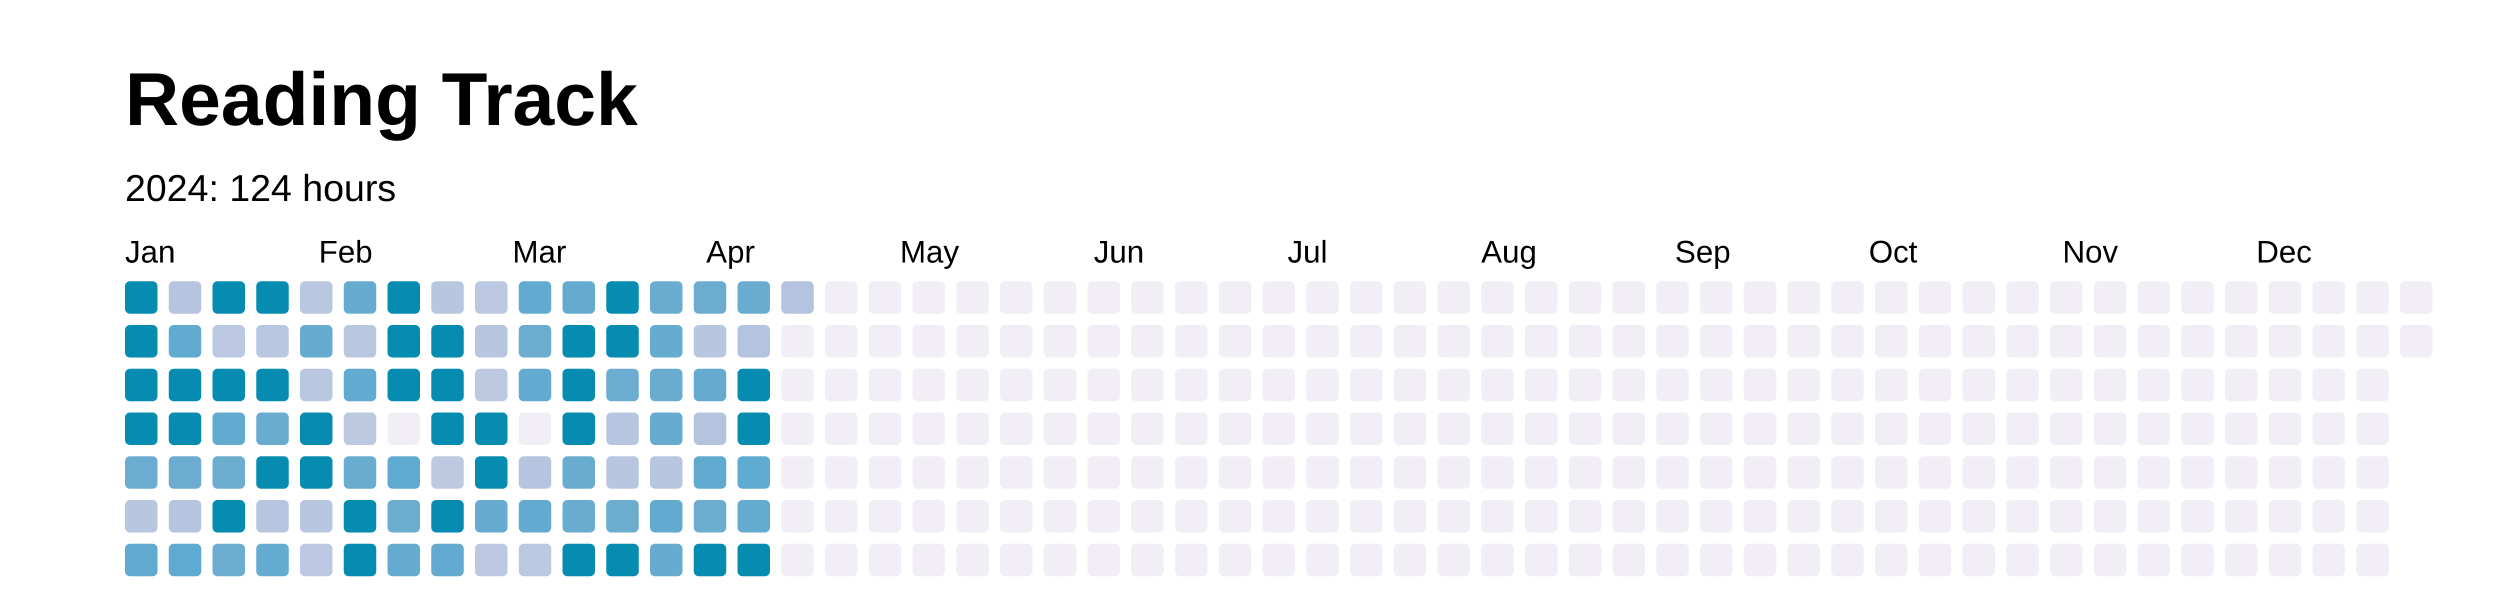
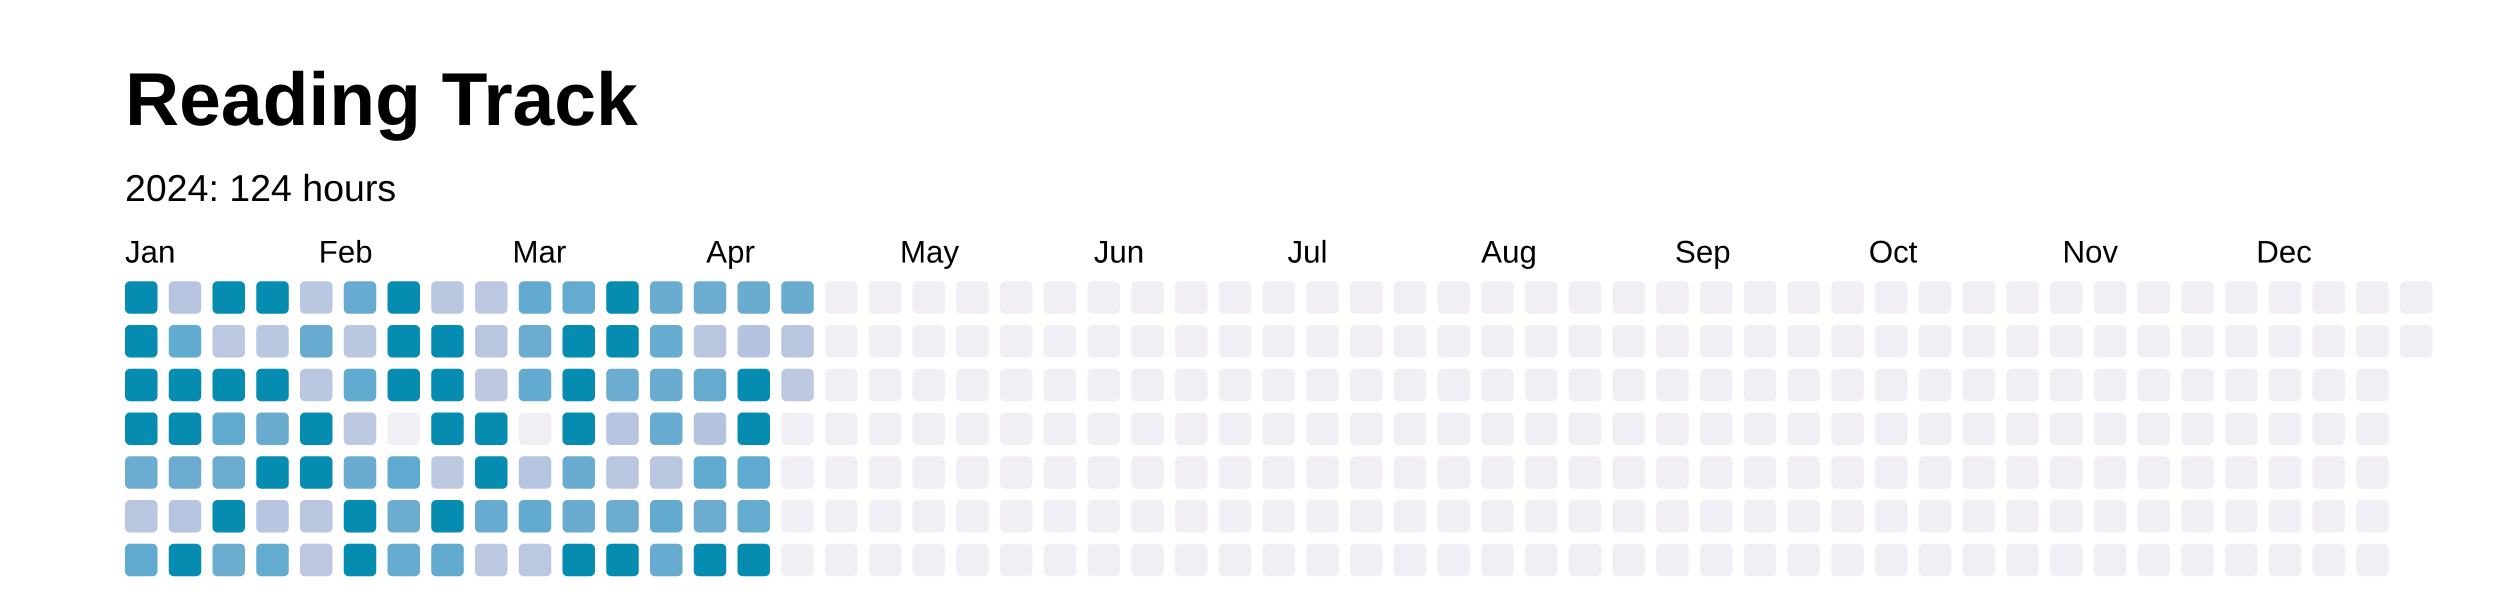
<svg xmlns="http://www.w3.org/2000/svg" baseProfile="full" height="48mm" version="1.1" viewBox="0,0,200,48" width="200mm">
  <defs />
  <rect fill="#FFFFFF" height="48" width="200" x="0" y="0" />
  <text fill="#000000" style="font-size:6px; font-family:Arial; font-weight:bold;" x="10" y="10">Reading Track</text>
  <text dominant-baseline="hanging" fill="#000000" style="font-size:3.0px; font-family:Arial;" x="10" y="14">2024: 124 hours</text>
  <text fill="#000000" style="font-size:2.5px; font-family:Arial" x="10.0" y="21.0">Jan</text>
  <text fill="#000000" style="font-size:2.5px; font-family:Arial" x="25.5" y="21.0">Feb</text>
  <text fill="#000000" style="font-size:2.5px; font-family:Arial" x="41.0" y="21.0">Mar</text>
  <text fill="#000000" style="font-size:2.5px; font-family:Arial" x="56.5" y="21.0">Apr</text>
  <text fill="#000000" style="font-size:2.5px; font-family:Arial" x="72.0" y="21.0">May</text>
  <text fill="#000000" style="font-size:2.5px; font-family:Arial" x="87.5" y="21.0">Jun</text>
  <text fill="#000000" style="font-size:2.5px; font-family:Arial" x="103.0" y="21.0">Jul</text>
  <text fill="#000000" style="font-size:2.5px; font-family:Arial" x="118.5" y="21.0">Aug</text>
  <text fill="#000000" style="font-size:2.5px; font-family:Arial" x="134.0" y="21.0">Sep</text>
  <text fill="#000000" style="font-size:2.5px; font-family:Arial" x="149.5" y="21.0">Oct</text>
  <text fill="#000000" style="font-size:2.5px; font-family:Arial" x="165.0" y="21.0">Nov</text>
  <text fill="#000000" style="font-size:2.5px; font-family:Arial" x="180.5" y="21.0">Dec</text>
  <rect fill="#058cb0" height="2.6" rx="0.4" ry="0.4" width="2.6" x="10.0" y="22.5" />
  <rect fill="#058cb0" height="2.6" rx="0.4" ry="0.4" width="2.6" x="10.0" y="26.0" />
  <rect fill="#058cb0" height="2.6" rx="0.4" ry="0.4" width="2.6" x="10.0" y="29.5" />
  <rect fill="#058cb0" height="2.6" rx="0.4" ry="0.4" width="2.6" x="10.0" y="33.0" />
  <rect fill="#6bacd0" height="2.6" rx="0.4" ry="0.4" width="2.6" x="10.0" y="36.5" />
  <rect fill="#b8c6e0" height="2.6" rx="0.4" ry="0.4" width="2.6" x="10.0" y="40.0" />
  <rect fill="#60aad0" height="2.6" rx="0.4" ry="0.4" width="2.6" x="10.0" y="43.5" />
  <rect fill="#b6c4df" height="2.6" rx="0.4" ry="0.4" width="2.6" x="13.5" y="22.5" />
  <rect fill="#61aad0" height="2.6" rx="0.4" ry="0.4" width="2.6" x="13.5" y="26.0" />
  <rect fill="#058cb0" height="2.6" rx="0.4" ry="0.4" width="2.6" x="13.5" y="29.5" />
  <rect fill="#058cb0" height="2.6" rx="0.4" ry="0.4" width="2.6" x="13.5" y="33.0" />
  <rect fill="#6bacd0" height="2.6" rx="0.4" ry="0.4" width="2.6" x="13.5" y="36.5" />
  <rect fill="#b6c5df" height="2.6" rx="0.4" ry="0.4" width="2.6" x="13.5" y="40.0" />
-   <rect fill="#5faad1" height="2.6" rx="0.4" ry="0.4" width="2.6" x="13.5" y="43.5" />
+   <rect fill="#058cb0" height="2.6" rx="0.4" ry="0.4" width="2.6" x="13.5" y="43.5" />
  <rect fill="#058cb0" height="2.6" rx="0.4" ry="0.4" width="2.6" x="17.0" y="22.5" />
  <rect fill="#bcc8e1" height="2.6" rx="0.4" ry="0.4" width="2.6" x="17.0" y="26.0" />
  <rect fill="#058cb0" height="2.6" rx="0.4" ry="0.4" width="2.6" x="17.0" y="29.5" />
  <rect fill="#61aad0" height="2.6" rx="0.4" ry="0.4" width="2.6" x="17.0" y="33.0" />
  <rect fill="#6caccf" height="2.6" rx="0.4" ry="0.4" width="2.6" x="17.0" y="36.5" />
  <rect fill="#058cb0" height="2.6" rx="0.4" ry="0.4" width="2.6" x="17.0" y="40.0" />
  <rect fill="#6baccf" height="2.6" rx="0.4" ry="0.4" width="2.6" x="17.0" y="43.5" />
  <rect fill="#058cb0" height="2.6" rx="0.4" ry="0.4" width="2.6" x="20.5" y="22.5" />
  <rect fill="#bac7e0" height="2.6" rx="0.4" ry="0.4" width="2.6" x="20.5" y="26.0" />
  <rect fill="#058cb0" height="2.6" rx="0.4" ry="0.4" width="2.6" x="20.5" y="29.5" />
  <rect fill="#6aacd0" height="2.6" rx="0.4" ry="0.4" width="2.6" x="20.5" y="33.0" />
  <rect fill="#058cb0" height="2.6" rx="0.4" ry="0.4" width="2.6" x="20.5" y="36.5" />
  <rect fill="#b7c5e0" height="2.6" rx="0.4" ry="0.4" width="2.6" x="20.5" y="40.0" />
  <rect fill="#64abd0" height="2.6" rx="0.4" ry="0.4" width="2.6" x="20.5" y="43.5" />
  <rect fill="#bac7e0" height="2.6" rx="0.4" ry="0.4" width="2.6" x="24.0" y="22.5" />
  <rect fill="#68abd0" height="2.6" rx="0.4" ry="0.4" width="2.6" x="24.0" y="26.0" />
  <rect fill="#bac7e0" height="2.6" rx="0.4" ry="0.4" width="2.6" x="24.0" y="29.5" />
  <rect fill="#058cb0" height="2.6" rx="0.4" ry="0.4" width="2.6" x="24.0" y="33.0" />
  <rect fill="#058cb0" height="2.6" rx="0.4" ry="0.4" width="2.6" x="24.0" y="36.5" />
  <rect fill="#b8c6e0" height="2.6" rx="0.4" ry="0.4" width="2.6" x="24.0" y="40.0" />
  <rect fill="#bcc8e1" height="2.6" rx="0.4" ry="0.4" width="2.6" x="24.0" y="43.5" />
  <rect fill="#67abd0" height="2.6" rx="0.4" ry="0.4" width="2.6" x="27.5" y="22.5" />
  <rect fill="#bac7e0" height="2.6" rx="0.4" ry="0.4" width="2.6" x="27.5" y="26.0" />
  <rect fill="#61aad0" height="2.6" rx="0.4" ry="0.4" width="2.6" x="27.5" y="29.5" />
  <rect fill="#bdc9e1" height="2.6" rx="0.4" ry="0.4" width="2.6" x="27.5" y="33.0" />
  <rect fill="#69acd0" height="2.6" rx="0.4" ry="0.4" width="2.6" x="27.5" y="36.5" />
  <rect fill="#058cb0" height="2.6" rx="0.4" ry="0.4" width="2.6" x="27.5" y="40.0" />
  <rect fill="#058cb0" height="2.6" rx="0.4" ry="0.4" width="2.6" x="27.5" y="43.5" />
  <rect fill="#058cb0" height="2.6" rx="0.4" ry="0.4" width="2.6" x="31.0" y="22.5" />
  <rect fill="#058cb0" height="2.6" rx="0.4" ry="0.4" width="2.6" x="31.0" y="26.0" />
  <rect fill="#058cb0" height="2.6" rx="0.4" ry="0.4" width="2.6" x="31.0" y="29.5" />
  <rect fill="#f1eef6" height="2.6" rx="0.4" ry="0.4" width="2.6" x="31.0" y="33.0" />
  <rect fill="#5faad0" height="2.6" rx="0.4" ry="0.4" width="2.6" x="31.0" y="36.5" />
  <rect fill="#6baccf" height="2.6" rx="0.4" ry="0.4" width="2.6" x="31.0" y="40.0" />
  <rect fill="#66abd0" height="2.6" rx="0.4" ry="0.4" width="2.6" x="31.0" y="43.5" />
  <rect fill="#b9c6e0" height="2.6" rx="0.4" ry="0.4" width="2.6" x="34.5" y="22.5" />
  <rect fill="#058cb0" height="2.6" rx="0.4" ry="0.4" width="2.6" x="34.5" y="26.0" />
  <rect fill="#058cb0" height="2.6" rx="0.4" ry="0.4" width="2.6" x="34.5" y="29.5" />
  <rect fill="#058cb0" height="2.6" rx="0.4" ry="0.4" width="2.6" x="34.5" y="33.0" />
  <rect fill="#bcc9e1" height="2.6" rx="0.4" ry="0.4" width="2.6" x="34.5" y="36.5" />
  <rect fill="#058cb0" height="2.6" rx="0.4" ry="0.4" width="2.6" x="34.5" y="40.0" />
  <rect fill="#63aad0" height="2.6" rx="0.4" ry="0.4" width="2.6" x="34.5" y="43.5" />
  <rect fill="#bcc8e1" height="2.6" rx="0.4" ry="0.4" width="2.6" x="38.0" y="22.5" />
  <rect fill="#b9c6e0" height="2.6" rx="0.4" ry="0.4" width="2.6" x="38.0" y="26.0" />
  <rect fill="#bcc9e1" height="2.6" rx="0.4" ry="0.4" width="2.6" x="38.0" y="29.5" />
  <rect fill="#058cb0" height="2.6" rx="0.4" ry="0.4" width="2.6" x="38.0" y="33.0" />
  <rect fill="#058cb0" height="2.6" rx="0.4" ry="0.4" width="2.6" x="38.0" y="36.5" />
  <rect fill="#68abd0" height="2.6" rx="0.4" ry="0.4" width="2.6" x="38.0" y="40.0" />
  <rect fill="#bcc8e1" height="2.6" rx="0.4" ry="0.4" width="2.6" x="38.0" y="43.5" />
  <rect fill="#62aad0" height="2.6" rx="0.4" ry="0.4" width="2.6" x="41.5" y="22.5" />
  <rect fill="#6baccf" height="2.6" rx="0.4" ry="0.4" width="2.6" x="41.5" y="26.0" />
  <rect fill="#62aad0" height="2.6" rx="0.4" ry="0.4" width="2.6" x="41.5" y="29.5" />
  <rect fill="#f1eef6" height="2.6" rx="0.4" ry="0.4" width="2.6" x="41.5" y="33.0" />
  <rect fill="#b6c5df" height="2.6" rx="0.4" ry="0.4" width="2.6" x="41.5" y="36.5" />
  <rect fill="#62aad0" height="2.6" rx="0.4" ry="0.4" width="2.6" x="41.5" y="40.0" />
  <rect fill="#bbc8e1" height="2.6" rx="0.4" ry="0.4" width="2.6" x="41.5" y="43.5" />
  <rect fill="#65abd0" height="2.6" rx="0.4" ry="0.4" width="2.6" x="45.0" y="22.5" />
  <rect fill="#058cb0" height="2.6" rx="0.4" ry="0.4" width="2.6" x="45.0" y="26.0" />
  <rect fill="#058cb0" height="2.6" rx="0.4" ry="0.4" width="2.6" x="45.0" y="29.5" />
  <rect fill="#058cb0" height="2.6" rx="0.4" ry="0.4" width="2.6" x="45.0" y="33.0" />
  <rect fill="#6aacd0" height="2.6" rx="0.4" ry="0.4" width="2.6" x="45.0" y="36.5" />
  <rect fill="#6aacd0" height="2.6" rx="0.4" ry="0.4" width="2.6" x="45.0" y="40.0" />
  <rect fill="#058cb0" height="2.6" rx="0.4" ry="0.4" width="2.6" x="45.0" y="43.5" />
  <rect fill="#058cb0" height="2.6" rx="0.4" ry="0.4" width="2.6" x="48.5" y="22.5" />
  <rect fill="#058cb0" height="2.6" rx="0.4" ry="0.4" width="2.6" x="48.5" y="26.0" />
  <rect fill="#6bacd0" height="2.6" rx="0.4" ry="0.4" width="2.6" x="48.5" y="29.5" />
  <rect fill="#b7c5e0" height="2.6" rx="0.4" ry="0.4" width="2.6" x="48.5" y="33.0" />
  <rect fill="#b8c6e0" height="2.6" rx="0.4" ry="0.4" width="2.6" x="48.5" y="36.5" />
  <rect fill="#6baccf" height="2.6" rx="0.4" ry="0.4" width="2.6" x="48.5" y="40.0" />
  <rect fill="#058cb0" height="2.6" rx="0.4" ry="0.4" width="2.6" x="48.5" y="43.5" />
  <rect fill="#6aacd0" height="2.6" rx="0.4" ry="0.4" width="2.6" x="52.0" y="22.5" />
  <rect fill="#66abd0" height="2.6" rx="0.4" ry="0.4" width="2.6" x="52.0" y="26.0" />
  <rect fill="#6aacd0" height="2.6" rx="0.4" ry="0.4" width="2.6" x="52.0" y="29.5" />
  <rect fill="#68abd0" height="2.6" rx="0.4" ry="0.4" width="2.6" x="52.0" y="33.0" />
  <rect fill="#b9c6e0" height="2.6" rx="0.4" ry="0.4" width="2.6" x="52.0" y="36.5" />
  <rect fill="#63aad0" height="2.6" rx="0.4" ry="0.4" width="2.6" x="52.0" y="40.0" />
  <rect fill="#67abd0" height="2.6" rx="0.4" ry="0.4" width="2.6" x="52.0" y="43.5" />
  <rect fill="#6baccf" height="2.6" rx="0.4" ry="0.4" width="2.6" x="55.5" y="22.5" />
  <rect fill="#b9c6e0" height="2.6" rx="0.4" ry="0.4" width="2.6" x="55.5" y="26.0" />
  <rect fill="#65abd0" height="2.6" rx="0.4" ry="0.4" width="2.6" x="55.5" y="29.5" />
  <rect fill="#b4c4df" height="2.6" rx="0.4" ry="0.4" width="2.6" x="55.5" y="33.0" />
  <rect fill="#60aad0" height="2.6" rx="0.4" ry="0.4" width="2.6" x="55.5" y="36.5" />
  <rect fill="#6baccf" height="2.6" rx="0.4" ry="0.4" width="2.6" x="55.5" y="40.0" />
  <rect fill="#058cb0" height="2.6" rx="0.4" ry="0.4" width="2.6" x="55.5" y="43.5" />
  <rect fill="#6aacd0" height="2.6" rx="0.4" ry="0.4" width="2.6" x="59.0" y="22.5" />
  <rect fill="#b4c3df" height="2.6" rx="0.4" ry="0.4" width="2.6" x="59.0" y="26.0" />
  <rect fill="#058cb0" height="2.6" rx="0.4" ry="0.4" width="2.6" x="59.0" y="29.5" />
  <rect fill="#058cb0" height="2.6" rx="0.4" ry="0.4" width="2.6" x="59.0" y="33.0" />
  <rect fill="#5faad0" height="2.6" rx="0.4" ry="0.4" width="2.6" x="59.0" y="36.5" />
  <rect fill="#64abd0" height="2.6" rx="0.4" ry="0.4" width="2.6" x="59.0" y="40.0" />
  <rect fill="#058cb0" height="2.6" rx="0.4" ry="0.4" width="2.6" x="59.0" y="43.5" />
-   <rect fill="#b4c3df" height="2.6" rx="0.4" ry="0.4" width="2.6" x="62.5" y="22.5" />
-   <rect fill="#f1eef6" height="2.6" rx="0.4" ry="0.4" width="2.6" x="62.5" y="26.0" />
-   <rect fill="#f1eef6" height="2.6" rx="0.4" ry="0.4" width="2.6" x="62.5" y="29.5" />
+   <rect fill="#6aacd0" height="2.6" rx="0.4" ry="0.4" width="2.6" x="62.5" y="22.5" />
+   <rect fill="#b9c6e0" height="2.6" rx="0.4" ry="0.4" width="2.6" x="62.5" y="26.0" />
+   <rect fill="#bdc9e1" height="2.6" rx="0.4" ry="0.4" width="2.6" x="62.5" y="29.5" />
  <rect fill="#f1eef6" height="2.6" rx="0.4" ry="0.4" width="2.6" x="62.5" y="33.0" />
  <rect fill="#f1eef6" height="2.6" rx="0.4" ry="0.4" width="2.6" x="62.5" y="36.5" />
  <rect fill="#f1eef6" height="2.6" rx="0.4" ry="0.4" width="2.6" x="62.5" y="40.0" />
  <rect fill="#f1eef6" height="2.6" rx="0.4" ry="0.4" width="2.6" x="62.5" y="43.5" />
  <rect fill="#f1eef6" height="2.6" rx="0.4" ry="0.4" width="2.6" x="66.0" y="22.5" />
  <rect fill="#f1eef6" height="2.6" rx="0.4" ry="0.4" width="2.6" x="66.0" y="26.0" />
  <rect fill="#f1eef6" height="2.6" rx="0.4" ry="0.4" width="2.6" x="66.0" y="29.5" />
  <rect fill="#f1eef6" height="2.6" rx="0.4" ry="0.4" width="2.6" x="66.0" y="33.0" />
  <rect fill="#f1eef6" height="2.6" rx="0.4" ry="0.4" width="2.6" x="66.0" y="36.5" />
  <rect fill="#f1eef6" height="2.6" rx="0.4" ry="0.4" width="2.6" x="66.0" y="40.0" />
  <rect fill="#f1eef6" height="2.6" rx="0.4" ry="0.4" width="2.6" x="66.0" y="43.5" />
  <rect fill="#f1eef6" height="2.6" rx="0.4" ry="0.4" width="2.6" x="69.5" y="22.5" />
  <rect fill="#f1eef6" height="2.6" rx="0.4" ry="0.4" width="2.6" x="69.5" y="26.0" />
  <rect fill="#f1eef6" height="2.6" rx="0.4" ry="0.4" width="2.6" x="69.5" y="29.5" />
  <rect fill="#f1eef6" height="2.6" rx="0.4" ry="0.4" width="2.6" x="69.5" y="33.0" />
  <rect fill="#f1eef6" height="2.6" rx="0.4" ry="0.4" width="2.6" x="69.5" y="36.5" />
  <rect fill="#f1eef6" height="2.6" rx="0.4" ry="0.4" width="2.6" x="69.5" y="40.0" />
  <rect fill="#f1eef6" height="2.6" rx="0.4" ry="0.4" width="2.6" x="69.5" y="43.5" />
  <rect fill="#f1eef6" height="2.6" rx="0.4" ry="0.4" width="2.6" x="73.0" y="22.5" />
  <rect fill="#f1eef6" height="2.6" rx="0.4" ry="0.4" width="2.6" x="73.0" y="26.0" />
  <rect fill="#f1eef6" height="2.6" rx="0.4" ry="0.4" width="2.6" x="73.0" y="29.5" />
  <rect fill="#f1eef6" height="2.6" rx="0.4" ry="0.4" width="2.6" x="73.0" y="33.0" />
  <rect fill="#f1eef6" height="2.6" rx="0.4" ry="0.4" width="2.6" x="73.0" y="36.5" />
  <rect fill="#f1eef6" height="2.6" rx="0.4" ry="0.4" width="2.6" x="73.0" y="40.0" />
  <rect fill="#f1eef6" height="2.6" rx="0.4" ry="0.4" width="2.6" x="73.0" y="43.5" />
  <rect fill="#f1eef6" height="2.6" rx="0.4" ry="0.4" width="2.6" x="76.5" y="22.5" />
  <rect fill="#f1eef6" height="2.6" rx="0.4" ry="0.4" width="2.6" x="76.5" y="26.0" />
  <rect fill="#f1eef6" height="2.6" rx="0.4" ry="0.4" width="2.6" x="76.5" y="29.5" />
  <rect fill="#f1eef6" height="2.6" rx="0.4" ry="0.4" width="2.6" x="76.5" y="33.0" />
  <rect fill="#f1eef6" height="2.6" rx="0.4" ry="0.4" width="2.6" x="76.5" y="36.5" />
  <rect fill="#f1eef6" height="2.6" rx="0.4" ry="0.4" width="2.6" x="76.5" y="40.0" />
  <rect fill="#f1eef6" height="2.6" rx="0.4" ry="0.4" width="2.6" x="76.5" y="43.5" />
  <rect fill="#f1eef6" height="2.6" rx="0.4" ry="0.4" width="2.6" x="80.0" y="22.5" />
  <rect fill="#f1eef6" height="2.6" rx="0.4" ry="0.4" width="2.6" x="80.0" y="26.0" />
  <rect fill="#f1eef6" height="2.6" rx="0.4" ry="0.4" width="2.6" x="80.0" y="29.5" />
  <rect fill="#f1eef6" height="2.6" rx="0.4" ry="0.4" width="2.6" x="80.0" y="33.0" />
  <rect fill="#f1eef6" height="2.6" rx="0.4" ry="0.4" width="2.6" x="80.0" y="36.5" />
  <rect fill="#f1eef6" height="2.6" rx="0.4" ry="0.4" width="2.6" x="80.0" y="40.0" />
  <rect fill="#f1eef6" height="2.6" rx="0.4" ry="0.4" width="2.6" x="80.0" y="43.5" />
  <rect fill="#f1eef6" height="2.6" rx="0.4" ry="0.4" width="2.6" x="83.5" y="22.5" />
  <rect fill="#f1eef6" height="2.6" rx="0.4" ry="0.4" width="2.6" x="83.5" y="26.0" />
  <rect fill="#f1eef6" height="2.6" rx="0.4" ry="0.4" width="2.6" x="83.5" y="29.5" />
  <rect fill="#f1eef6" height="2.6" rx="0.4" ry="0.4" width="2.6" x="83.5" y="33.0" />
  <rect fill="#f1eef6" height="2.6" rx="0.4" ry="0.4" width="2.6" x="83.5" y="36.5" />
  <rect fill="#f1eef6" height="2.6" rx="0.4" ry="0.4" width="2.6" x="83.5" y="40.0" />
  <rect fill="#f1eef6" height="2.6" rx="0.4" ry="0.4" width="2.6" x="83.5" y="43.5" />
  <rect fill="#f1eef6" height="2.6" rx="0.4" ry="0.4" width="2.6" x="87.0" y="22.5" />
  <rect fill="#f1eef6" height="2.6" rx="0.4" ry="0.4" width="2.6" x="87.0" y="26.0" />
  <rect fill="#f1eef6" height="2.6" rx="0.4" ry="0.4" width="2.6" x="87.0" y="29.5" />
  <rect fill="#f1eef6" height="2.6" rx="0.4" ry="0.4" width="2.6" x="87.0" y="33.0" />
  <rect fill="#f1eef6" height="2.6" rx="0.4" ry="0.4" width="2.6" x="87.0" y="36.5" />
  <rect fill="#f1eef6" height="2.6" rx="0.4" ry="0.4" width="2.6" x="87.0" y="40.0" />
  <rect fill="#f1eef6" height="2.6" rx="0.4" ry="0.4" width="2.6" x="87.0" y="43.5" />
  <rect fill="#f1eef6" height="2.6" rx="0.4" ry="0.4" width="2.6" x="90.5" y="22.5" />
  <rect fill="#f1eef6" height="2.6" rx="0.4" ry="0.4" width="2.6" x="90.5" y="26.0" />
  <rect fill="#f1eef6" height="2.6" rx="0.4" ry="0.4" width="2.6" x="90.5" y="29.5" />
  <rect fill="#f1eef6" height="2.6" rx="0.4" ry="0.4" width="2.6" x="90.5" y="33.0" />
  <rect fill="#f1eef6" height="2.6" rx="0.4" ry="0.4" width="2.6" x="90.5" y="36.5" />
  <rect fill="#f1eef6" height="2.6" rx="0.4" ry="0.4" width="2.6" x="90.5" y="40.0" />
  <rect fill="#f1eef6" height="2.6" rx="0.4" ry="0.4" width="2.6" x="90.5" y="43.5" />
  <rect fill="#f1eef6" height="2.6" rx="0.4" ry="0.4" width="2.6" x="94.0" y="22.5" />
  <rect fill="#f1eef6" height="2.6" rx="0.4" ry="0.4" width="2.6" x="94.0" y="26.0" />
  <rect fill="#f1eef6" height="2.6" rx="0.4" ry="0.4" width="2.6" x="94.0" y="29.5" />
  <rect fill="#f1eef6" height="2.6" rx="0.4" ry="0.4" width="2.6" x="94.0" y="33.0" />
  <rect fill="#f1eef6" height="2.6" rx="0.4" ry="0.4" width="2.6" x="94.0" y="36.5" />
  <rect fill="#f1eef6" height="2.6" rx="0.4" ry="0.4" width="2.6" x="94.0" y="40.0" />
  <rect fill="#f1eef6" height="2.6" rx="0.4" ry="0.4" width="2.6" x="94.0" y="43.5" />
  <rect fill="#f1eef6" height="2.6" rx="0.4" ry="0.4" width="2.6" x="97.5" y="22.5" />
  <rect fill="#f1eef6" height="2.6" rx="0.4" ry="0.4" width="2.6" x="97.5" y="26.0" />
  <rect fill="#f1eef6" height="2.6" rx="0.4" ry="0.4" width="2.6" x="97.5" y="29.5" />
  <rect fill="#f1eef6" height="2.6" rx="0.4" ry="0.4" width="2.6" x="97.5" y="33.0" />
  <rect fill="#f1eef6" height="2.6" rx="0.4" ry="0.4" width="2.6" x="97.5" y="36.5" />
  <rect fill="#f1eef6" height="2.6" rx="0.4" ry="0.4" width="2.6" x="97.5" y="40.0" />
  <rect fill="#f1eef6" height="2.6" rx="0.4" ry="0.4" width="2.6" x="97.5" y="43.5" />
  <rect fill="#f1eef6" height="2.6" rx="0.4" ry="0.4" width="2.6" x="101.0" y="22.5" />
  <rect fill="#f1eef6" height="2.6" rx="0.4" ry="0.4" width="2.6" x="101.0" y="26.0" />
  <rect fill="#f1eef6" height="2.6" rx="0.4" ry="0.4" width="2.6" x="101.0" y="29.5" />
  <rect fill="#f1eef6" height="2.6" rx="0.4" ry="0.4" width="2.6" x="101.0" y="33.0" />
  <rect fill="#f1eef6" height="2.6" rx="0.4" ry="0.4" width="2.6" x="101.0" y="36.5" />
  <rect fill="#f1eef6" height="2.6" rx="0.4" ry="0.4" width="2.6" x="101.0" y="40.0" />
  <rect fill="#f1eef6" height="2.6" rx="0.4" ry="0.4" width="2.6" x="101.0" y="43.5" />
  <rect fill="#f1eef6" height="2.6" rx="0.4" ry="0.4" width="2.6" x="104.5" y="22.5" />
  <rect fill="#f1eef6" height="2.6" rx="0.4" ry="0.4" width="2.6" x="104.5" y="26.0" />
  <rect fill="#f1eef6" height="2.6" rx="0.4" ry="0.4" width="2.6" x="104.5" y="29.5" />
  <rect fill="#f1eef6" height="2.6" rx="0.4" ry="0.4" width="2.6" x="104.5" y="33.0" />
  <rect fill="#f1eef6" height="2.6" rx="0.4" ry="0.4" width="2.6" x="104.5" y="36.5" />
  <rect fill="#f1eef6" height="2.6" rx="0.4" ry="0.4" width="2.6" x="104.5" y="40.0" />
  <rect fill="#f1eef6" height="2.6" rx="0.4" ry="0.4" width="2.6" x="104.5" y="43.5" />
  <rect fill="#f1eef6" height="2.6" rx="0.4" ry="0.4" width="2.6" x="108.0" y="22.5" />
  <rect fill="#f1eef6" height="2.6" rx="0.4" ry="0.4" width="2.6" x="108.0" y="26.0" />
  <rect fill="#f1eef6" height="2.6" rx="0.4" ry="0.4" width="2.6" x="108.0" y="29.5" />
  <rect fill="#f1eef6" height="2.6" rx="0.4" ry="0.4" width="2.6" x="108.0" y="33.0" />
  <rect fill="#f1eef6" height="2.6" rx="0.4" ry="0.4" width="2.6" x="108.0" y="36.5" />
  <rect fill="#f1eef6" height="2.6" rx="0.4" ry="0.4" width="2.6" x="108.0" y="40.0" />
  <rect fill="#f1eef6" height="2.6" rx="0.4" ry="0.4" width="2.6" x="108.0" y="43.5" />
  <rect fill="#f1eef6" height="2.6" rx="0.4" ry="0.4" width="2.6" x="111.5" y="22.5" />
  <rect fill="#f1eef6" height="2.6" rx="0.4" ry="0.4" width="2.6" x="111.5" y="26.0" />
  <rect fill="#f1eef6" height="2.6" rx="0.4" ry="0.4" width="2.6" x="111.5" y="29.5" />
  <rect fill="#f1eef6" height="2.6" rx="0.4" ry="0.4" width="2.6" x="111.5" y="33.0" />
  <rect fill="#f1eef6" height="2.6" rx="0.4" ry="0.4" width="2.6" x="111.5" y="36.5" />
  <rect fill="#f1eef6" height="2.6" rx="0.4" ry="0.4" width="2.6" x="111.5" y="40.0" />
  <rect fill="#f1eef6" height="2.6" rx="0.4" ry="0.4" width="2.6" x="111.5" y="43.5" />
  <rect fill="#f1eef6" height="2.6" rx="0.4" ry="0.4" width="2.6" x="115.0" y="22.5" />
  <rect fill="#f1eef6" height="2.6" rx="0.4" ry="0.4" width="2.6" x="115.0" y="26.0" />
  <rect fill="#f1eef6" height="2.6" rx="0.4" ry="0.4" width="2.6" x="115.0" y="29.5" />
  <rect fill="#f1eef6" height="2.6" rx="0.4" ry="0.4" width="2.6" x="115.0" y="33.0" />
  <rect fill="#f1eef6" height="2.6" rx="0.4" ry="0.4" width="2.6" x="115.0" y="36.5" />
  <rect fill="#f1eef6" height="2.6" rx="0.4" ry="0.4" width="2.6" x="115.0" y="40.0" />
  <rect fill="#f1eef6" height="2.6" rx="0.4" ry="0.4" width="2.6" x="115.0" y="43.5" />
  <rect fill="#f1eef6" height="2.6" rx="0.4" ry="0.4" width="2.6" x="118.5" y="22.5" />
  <rect fill="#f1eef6" height="2.6" rx="0.4" ry="0.4" width="2.6" x="118.5" y="26.0" />
  <rect fill="#f1eef6" height="2.6" rx="0.4" ry="0.4" width="2.6" x="118.5" y="29.5" />
  <rect fill="#f1eef6" height="2.6" rx="0.4" ry="0.4" width="2.6" x="118.5" y="33.0" />
  <rect fill="#f1eef6" height="2.6" rx="0.4" ry="0.4" width="2.6" x="118.5" y="36.5" />
  <rect fill="#f1eef6" height="2.6" rx="0.4" ry="0.4" width="2.6" x="118.5" y="40.0" />
  <rect fill="#f1eef6" height="2.6" rx="0.4" ry="0.4" width="2.6" x="118.5" y="43.5" />
  <rect fill="#f1eef6" height="2.6" rx="0.4" ry="0.4" width="2.6" x="122.0" y="22.5" />
  <rect fill="#f1eef6" height="2.6" rx="0.4" ry="0.4" width="2.6" x="122.0" y="26.0" />
  <rect fill="#f1eef6" height="2.6" rx="0.4" ry="0.4" width="2.6" x="122.0" y="29.5" />
  <rect fill="#f1eef6" height="2.6" rx="0.4" ry="0.4" width="2.6" x="122.0" y="33.0" />
  <rect fill="#f1eef6" height="2.6" rx="0.4" ry="0.4" width="2.6" x="122.0" y="36.5" />
  <rect fill="#f1eef6" height="2.6" rx="0.4" ry="0.4" width="2.6" x="122.0" y="40.0" />
  <rect fill="#f1eef6" height="2.6" rx="0.4" ry="0.4" width="2.6" x="122.0" y="43.5" />
  <rect fill="#f1eef6" height="2.6" rx="0.4" ry="0.4" width="2.6" x="125.5" y="22.5" />
  <rect fill="#f1eef6" height="2.6" rx="0.4" ry="0.4" width="2.6" x="125.5" y="26.0" />
  <rect fill="#f1eef6" height="2.6" rx="0.4" ry="0.4" width="2.6" x="125.5" y="29.5" />
  <rect fill="#f1eef6" height="2.6" rx="0.4" ry="0.4" width="2.6" x="125.5" y="33.0" />
  <rect fill="#f1eef6" height="2.6" rx="0.4" ry="0.4" width="2.6" x="125.5" y="36.5" />
  <rect fill="#f1eef6" height="2.6" rx="0.4" ry="0.4" width="2.6" x="125.5" y="40.0" />
  <rect fill="#f1eef6" height="2.6" rx="0.4" ry="0.4" width="2.6" x="125.5" y="43.5" />
  <rect fill="#f1eef6" height="2.6" rx="0.4" ry="0.4" width="2.6" x="129.0" y="22.5" />
  <rect fill="#f1eef6" height="2.6" rx="0.4" ry="0.4" width="2.6" x="129.0" y="26.0" />
  <rect fill="#f1eef6" height="2.6" rx="0.4" ry="0.4" width="2.6" x="129.0" y="29.5" />
  <rect fill="#f1eef6" height="2.6" rx="0.4" ry="0.4" width="2.6" x="129.0" y="33.0" />
  <rect fill="#f1eef6" height="2.6" rx="0.4" ry="0.4" width="2.6" x="129.0" y="36.5" />
  <rect fill="#f1eef6" height="2.6" rx="0.4" ry="0.4" width="2.6" x="129.0" y="40.0" />
  <rect fill="#f1eef6" height="2.6" rx="0.4" ry="0.4" width="2.6" x="129.0" y="43.5" />
  <rect fill="#f1eef6" height="2.6" rx="0.4" ry="0.4" width="2.6" x="132.5" y="22.5" />
  <rect fill="#f1eef6" height="2.6" rx="0.4" ry="0.4" width="2.6" x="132.5" y="26.0" />
  <rect fill="#f1eef6" height="2.6" rx="0.4" ry="0.4" width="2.6" x="132.5" y="29.5" />
  <rect fill="#f1eef6" height="2.6" rx="0.4" ry="0.4" width="2.6" x="132.5" y="33.0" />
  <rect fill="#f1eef6" height="2.6" rx="0.4" ry="0.4" width="2.6" x="132.5" y="36.5" />
  <rect fill="#f1eef6" height="2.6" rx="0.4" ry="0.4" width="2.6" x="132.5" y="40.0" />
  <rect fill="#f1eef6" height="2.6" rx="0.4" ry="0.4" width="2.6" x="132.5" y="43.5" />
  <rect fill="#f1eef6" height="2.6" rx="0.4" ry="0.4" width="2.6" x="136.0" y="22.5" />
  <rect fill="#f1eef6" height="2.6" rx="0.4" ry="0.4" width="2.6" x="136.0" y="26.0" />
  <rect fill="#f1eef6" height="2.6" rx="0.4" ry="0.4" width="2.6" x="136.0" y="29.5" />
  <rect fill="#f1eef6" height="2.6" rx="0.4" ry="0.4" width="2.6" x="136.0" y="33.0" />
  <rect fill="#f1eef6" height="2.6" rx="0.4" ry="0.4" width="2.6" x="136.0" y="36.5" />
  <rect fill="#f1eef6" height="2.6" rx="0.4" ry="0.4" width="2.6" x="136.0" y="40.0" />
  <rect fill="#f1eef6" height="2.6" rx="0.4" ry="0.4" width="2.6" x="136.0" y="43.5" />
  <rect fill="#f1eef6" height="2.6" rx="0.4" ry="0.4" width="2.6" x="139.5" y="22.5" />
  <rect fill="#f1eef6" height="2.6" rx="0.4" ry="0.4" width="2.6" x="139.5" y="26.0" />
  <rect fill="#f1eef6" height="2.6" rx="0.4" ry="0.4" width="2.6" x="139.5" y="29.5" />
  <rect fill="#f1eef6" height="2.6" rx="0.4" ry="0.4" width="2.6" x="139.5" y="33.0" />
  <rect fill="#f1eef6" height="2.6" rx="0.4" ry="0.4" width="2.6" x="139.5" y="36.5" />
  <rect fill="#f1eef6" height="2.6" rx="0.4" ry="0.4" width="2.6" x="139.5" y="40.0" />
  <rect fill="#f1eef6" height="2.6" rx="0.4" ry="0.4" width="2.6" x="139.5" y="43.5" />
  <rect fill="#f1eef6" height="2.6" rx="0.4" ry="0.4" width="2.6" x="143.0" y="22.5" />
  <rect fill="#f1eef6" height="2.6" rx="0.4" ry="0.4" width="2.6" x="143.0" y="26.0" />
  <rect fill="#f1eef6" height="2.6" rx="0.4" ry="0.4" width="2.6" x="143.0" y="29.5" />
  <rect fill="#f1eef6" height="2.6" rx="0.4" ry="0.4" width="2.6" x="143.0" y="33.0" />
  <rect fill="#f1eef6" height="2.6" rx="0.4" ry="0.4" width="2.6" x="143.0" y="36.5" />
  <rect fill="#f1eef6" height="2.6" rx="0.4" ry="0.4" width="2.6" x="143.0" y="40.0" />
  <rect fill="#f1eef6" height="2.6" rx="0.4" ry="0.4" width="2.6" x="143.0" y="43.5" />
  <rect fill="#f1eef6" height="2.6" rx="0.4" ry="0.4" width="2.6" x="146.5" y="22.5" />
  <rect fill="#f1eef6" height="2.6" rx="0.4" ry="0.4" width="2.6" x="146.5" y="26.0" />
  <rect fill="#f1eef6" height="2.6" rx="0.4" ry="0.4" width="2.6" x="146.5" y="29.5" />
  <rect fill="#f1eef6" height="2.6" rx="0.4" ry="0.4" width="2.6" x="146.5" y="33.0" />
  <rect fill="#f1eef6" height="2.6" rx="0.4" ry="0.4" width="2.6" x="146.5" y="36.5" />
  <rect fill="#f1eef6" height="2.6" rx="0.4" ry="0.4" width="2.6" x="146.5" y="40.0" />
  <rect fill="#f1eef6" height="2.6" rx="0.4" ry="0.4" width="2.6" x="146.5" y="43.5" />
  <rect fill="#f1eef6" height="2.6" rx="0.4" ry="0.4" width="2.6" x="150.0" y="22.5" />
  <rect fill="#f1eef6" height="2.6" rx="0.4" ry="0.4" width="2.6" x="150.0" y="26.0" />
  <rect fill="#f1eef6" height="2.6" rx="0.4" ry="0.4" width="2.6" x="150.0" y="29.5" />
  <rect fill="#f1eef6" height="2.6" rx="0.4" ry="0.4" width="2.6" x="150.0" y="33.0" />
  <rect fill="#f1eef6" height="2.6" rx="0.4" ry="0.4" width="2.6" x="150.0" y="36.5" />
  <rect fill="#f1eef6" height="2.6" rx="0.4" ry="0.4" width="2.6" x="150.0" y="40.0" />
  <rect fill="#f1eef6" height="2.6" rx="0.4" ry="0.4" width="2.6" x="150.0" y="43.5" />
  <rect fill="#f1eef6" height="2.6" rx="0.4" ry="0.4" width="2.6" x="153.5" y="22.5" />
  <rect fill="#f1eef6" height="2.6" rx="0.4" ry="0.4" width="2.6" x="153.5" y="26.0" />
  <rect fill="#f1eef6" height="2.6" rx="0.4" ry="0.4" width="2.6" x="153.5" y="29.5" />
  <rect fill="#f1eef6" height="2.6" rx="0.4" ry="0.4" width="2.6" x="153.5" y="33.0" />
  <rect fill="#f1eef6" height="2.6" rx="0.4" ry="0.4" width="2.6" x="153.5" y="36.5" />
  <rect fill="#f1eef6" height="2.6" rx="0.4" ry="0.4" width="2.6" x="153.5" y="40.0" />
  <rect fill="#f1eef6" height="2.6" rx="0.4" ry="0.4" width="2.6" x="153.5" y="43.5" />
  <rect fill="#f1eef6" height="2.6" rx="0.4" ry="0.4" width="2.6" x="157.0" y="22.5" />
  <rect fill="#f1eef6" height="2.6" rx="0.4" ry="0.4" width="2.6" x="157.0" y="26.0" />
  <rect fill="#f1eef6" height="2.6" rx="0.4" ry="0.4" width="2.6" x="157.0" y="29.5" />
  <rect fill="#f1eef6" height="2.6" rx="0.4" ry="0.4" width="2.6" x="157.0" y="33.0" />
  <rect fill="#f1eef6" height="2.6" rx="0.4" ry="0.4" width="2.6" x="157.0" y="36.5" />
  <rect fill="#f1eef6" height="2.6" rx="0.4" ry="0.4" width="2.6" x="157.0" y="40.0" />
  <rect fill="#f1eef6" height="2.6" rx="0.4" ry="0.4" width="2.6" x="157.0" y="43.5" />
  <rect fill="#f1eef6" height="2.6" rx="0.4" ry="0.4" width="2.6" x="160.5" y="22.5" />
  <rect fill="#f1eef6" height="2.6" rx="0.4" ry="0.4" width="2.6" x="160.5" y="26.0" />
  <rect fill="#f1eef6" height="2.6" rx="0.4" ry="0.4" width="2.6" x="160.5" y="29.5" />
  <rect fill="#f1eef6" height="2.6" rx="0.4" ry="0.4" width="2.6" x="160.5" y="33.0" />
  <rect fill="#f1eef6" height="2.6" rx="0.4" ry="0.4" width="2.6" x="160.5" y="36.5" />
  <rect fill="#f1eef6" height="2.6" rx="0.4" ry="0.4" width="2.6" x="160.5" y="40.0" />
  <rect fill="#f1eef6" height="2.6" rx="0.4" ry="0.4" width="2.6" x="160.5" y="43.5" />
  <rect fill="#f1eef6" height="2.6" rx="0.4" ry="0.4" width="2.6" x="164.0" y="22.5" />
  <rect fill="#f1eef6" height="2.6" rx="0.4" ry="0.4" width="2.6" x="164.0" y="26.0" />
  <rect fill="#f1eef6" height="2.6" rx="0.4" ry="0.4" width="2.6" x="164.0" y="29.5" />
  <rect fill="#f1eef6" height="2.6" rx="0.4" ry="0.4" width="2.6" x="164.0" y="33.0" />
  <rect fill="#f1eef6" height="2.6" rx="0.4" ry="0.4" width="2.6" x="164.0" y="36.5" />
  <rect fill="#f1eef6" height="2.6" rx="0.4" ry="0.4" width="2.6" x="164.0" y="40.0" />
  <rect fill="#f1eef6" height="2.6" rx="0.4" ry="0.4" width="2.6" x="164.0" y="43.5" />
  <rect fill="#f1eef6" height="2.6" rx="0.4" ry="0.4" width="2.6" x="167.5" y="22.5" />
  <rect fill="#f1eef6" height="2.6" rx="0.4" ry="0.4" width="2.6" x="167.5" y="26.0" />
  <rect fill="#f1eef6" height="2.6" rx="0.4" ry="0.4" width="2.6" x="167.5" y="29.5" />
  <rect fill="#f1eef6" height="2.6" rx="0.4" ry="0.4" width="2.6" x="167.5" y="33.0" />
  <rect fill="#f1eef6" height="2.6" rx="0.4" ry="0.4" width="2.6" x="167.5" y="36.5" />
  <rect fill="#f1eef6" height="2.6" rx="0.4" ry="0.4" width="2.6" x="167.5" y="40.0" />
  <rect fill="#f1eef6" height="2.6" rx="0.4" ry="0.4" width="2.6" x="167.5" y="43.5" />
  <rect fill="#f1eef6" height="2.6" rx="0.4" ry="0.4" width="2.6" x="171.0" y="22.5" />
  <rect fill="#f1eef6" height="2.6" rx="0.4" ry="0.4" width="2.6" x="171.0" y="26.0" />
  <rect fill="#f1eef6" height="2.6" rx="0.4" ry="0.4" width="2.6" x="171.0" y="29.5" />
  <rect fill="#f1eef6" height="2.6" rx="0.4" ry="0.4" width="2.6" x="171.0" y="33.0" />
  <rect fill="#f1eef6" height="2.6" rx="0.4" ry="0.4" width="2.6" x="171.0" y="36.5" />
  <rect fill="#f1eef6" height="2.6" rx="0.4" ry="0.4" width="2.6" x="171.0" y="40.0" />
  <rect fill="#f1eef6" height="2.6" rx="0.4" ry="0.4" width="2.6" x="171.0" y="43.5" />
  <rect fill="#f1eef6" height="2.6" rx="0.4" ry="0.4" width="2.6" x="174.5" y="22.5" />
  <rect fill="#f1eef6" height="2.6" rx="0.4" ry="0.4" width="2.6" x="174.5" y="26.0" />
  <rect fill="#f1eef6" height="2.6" rx="0.4" ry="0.4" width="2.6" x="174.5" y="29.5" />
  <rect fill="#f1eef6" height="2.6" rx="0.4" ry="0.4" width="2.6" x="174.5" y="33.0" />
  <rect fill="#f1eef6" height="2.6" rx="0.4" ry="0.4" width="2.6" x="174.5" y="36.5" />
  <rect fill="#f1eef6" height="2.6" rx="0.4" ry="0.4" width="2.6" x="174.5" y="40.0" />
  <rect fill="#f1eef6" height="2.6" rx="0.4" ry="0.4" width="2.6" x="174.5" y="43.5" />
  <rect fill="#f1eef6" height="2.6" rx="0.4" ry="0.4" width="2.6" x="178.0" y="22.5" />
  <rect fill="#f1eef6" height="2.6" rx="0.4" ry="0.4" width="2.6" x="178.0" y="26.0" />
  <rect fill="#f1eef6" height="2.6" rx="0.4" ry="0.4" width="2.6" x="178.0" y="29.5" />
  <rect fill="#f1eef6" height="2.6" rx="0.4" ry="0.4" width="2.6" x="178.0" y="33.0" />
  <rect fill="#f1eef6" height="2.6" rx="0.4" ry="0.4" width="2.6" x="178.0" y="36.5" />
  <rect fill="#f1eef6" height="2.6" rx="0.4" ry="0.4" width="2.6" x="178.0" y="40.0" />
  <rect fill="#f1eef6" height="2.6" rx="0.4" ry="0.4" width="2.6" x="178.0" y="43.5" />
  <rect fill="#f1eef6" height="2.6" rx="0.4" ry="0.4" width="2.6" x="181.5" y="22.5" />
  <rect fill="#f1eef6" height="2.6" rx="0.4" ry="0.4" width="2.6" x="181.5" y="26.0" />
  <rect fill="#f1eef6" height="2.6" rx="0.4" ry="0.4" width="2.6" x="181.5" y="29.5" />
  <rect fill="#f1eef6" height="2.6" rx="0.4" ry="0.4" width="2.6" x="181.5" y="33.0" />
  <rect fill="#f1eef6" height="2.6" rx="0.4" ry="0.4" width="2.6" x="181.5" y="36.5" />
  <rect fill="#f1eef6" height="2.6" rx="0.4" ry="0.4" width="2.6" x="181.5" y="40.0" />
  <rect fill="#f1eef6" height="2.6" rx="0.4" ry="0.4" width="2.6" x="181.5" y="43.5" />
  <rect fill="#f1eef6" height="2.6" rx="0.4" ry="0.4" width="2.6" x="185.0" y="22.5" />
  <rect fill="#f1eef6" height="2.6" rx="0.4" ry="0.4" width="2.6" x="185.0" y="26.0" />
  <rect fill="#f1eef6" height="2.6" rx="0.4" ry="0.4" width="2.6" x="185.0" y="29.5" />
  <rect fill="#f1eef6" height="2.6" rx="0.4" ry="0.4" width="2.6" x="185.0" y="33.0" />
  <rect fill="#f1eef6" height="2.6" rx="0.4" ry="0.4" width="2.6" x="185.0" y="36.5" />
  <rect fill="#f1eef6" height="2.6" rx="0.4" ry="0.4" width="2.6" x="185.0" y="40.0" />
  <rect fill="#f1eef6" height="2.6" rx="0.4" ry="0.4" width="2.6" x="185.0" y="43.5" />
  <rect fill="#f1eef6" height="2.6" rx="0.4" ry="0.4" width="2.6" x="188.5" y="22.5" />
  <rect fill="#f1eef6" height="2.6" rx="0.4" ry="0.4" width="2.6" x="188.5" y="26.0" />
  <rect fill="#f1eef6" height="2.6" rx="0.4" ry="0.4" width="2.6" x="188.5" y="29.5" />
  <rect fill="#f1eef6" height="2.6" rx="0.4" ry="0.4" width="2.6" x="188.5" y="33.0" />
  <rect fill="#f1eef6" height="2.6" rx="0.4" ry="0.4" width="2.6" x="188.5" y="36.5" />
  <rect fill="#f1eef6" height="2.6" rx="0.4" ry="0.4" width="2.6" x="188.5" y="40.0" />
  <rect fill="#f1eef6" height="2.6" rx="0.4" ry="0.4" width="2.6" x="188.5" y="43.5" />
  <rect fill="#f1eef6" height="2.6" rx="0.4" ry="0.4" width="2.6" x="192.0" y="22.5" />
  <rect fill="#f1eef6" height="2.6" rx="0.4" ry="0.4" width="2.6" x="192.0" y="26.0" />
</svg>
